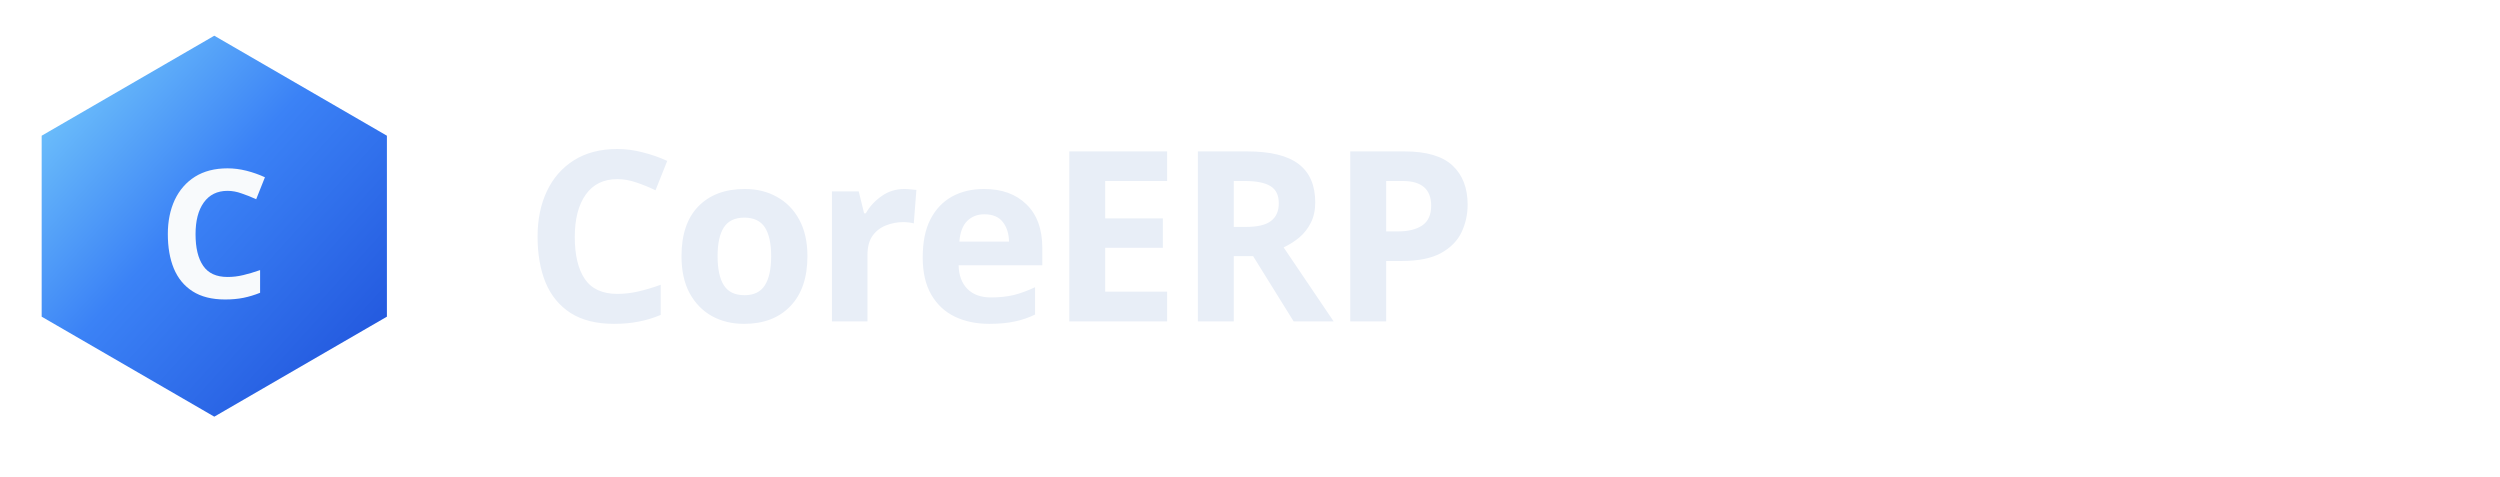
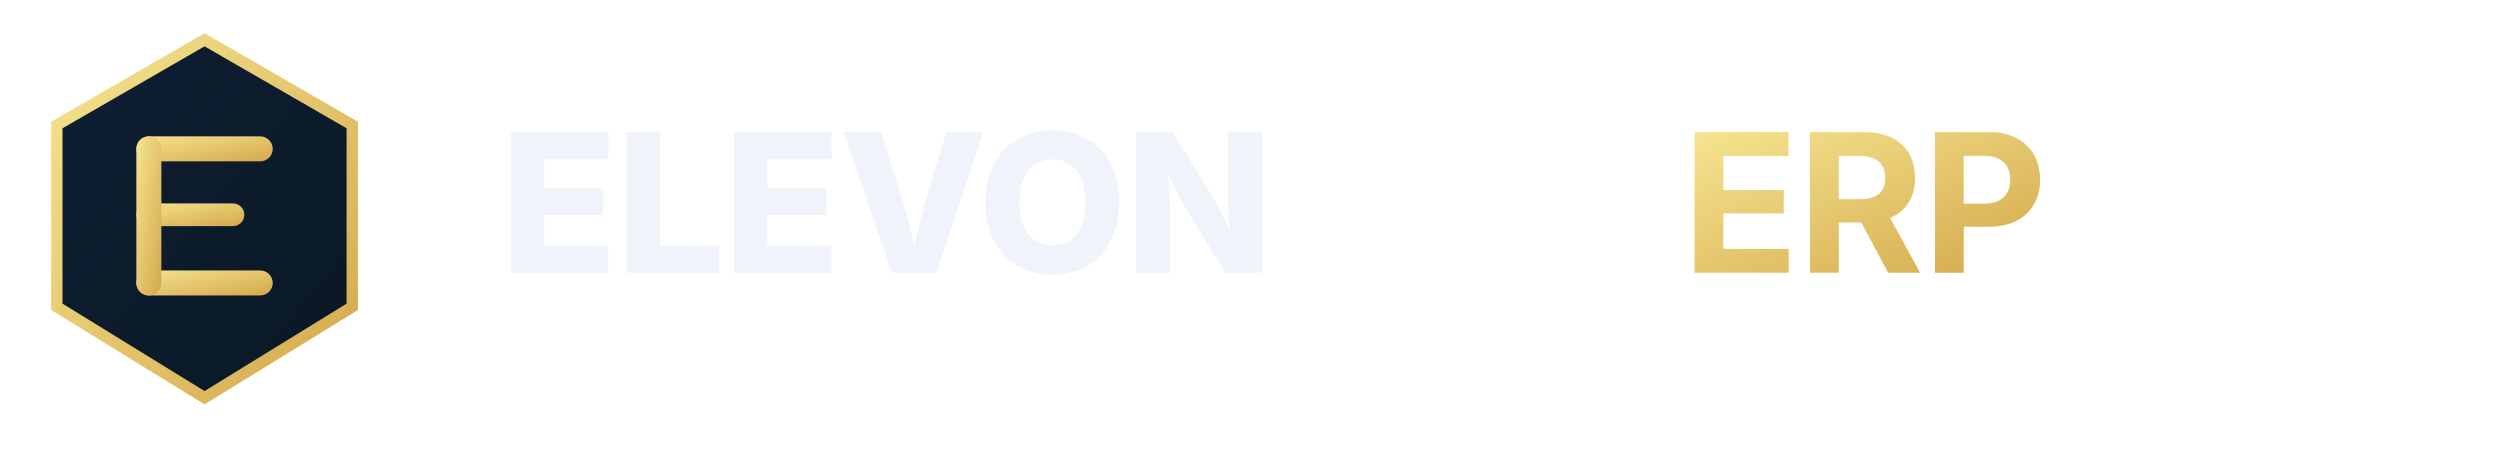
- <svg xmlns="http://www.w3.org/2000/svg" viewBox="0 0 210 40" fill="none" role="img" aria-label="CoreERP">
+ <svg xmlns="http://www.w3.org/2000/svg" viewBox="0 0 220 40" fill="none" role="img" aria-label="ELEVON ERP">
  <defs>
-     <linearGradient id="cedg" x1="0%" y1="0%" x2="100%" y2="100%">
-       <stop offset="0%" stop-color="#7dd3fc" />
-       <stop offset="45%" stop-color="#3b82f6" />
-       <stop offset="100%" stop-color="#1d4ed8" />
+     <linearGradient id="elevLogoDHex" x1="0%" y1="0%" x2="100%" y2="100%">
+       <stop offset="0%" stop-color="#0e1f33" />
+       <stop offset="100%" stop-color="#0a1824" />
    </linearGradient>
+     <linearGradient id="elevLogoDGold" x1="0%" y1="0%" x2="100%" y2="100%">
+       <stop offset="0%" stop-color="#f5e490" />
+       <stop offset="100%" stop-color="#d4a84b" />
+     </linearGradient>
+     <filter id="elevWordGlow" x="-5%" y="-30%" width="110%" height="160%">
+       <feGaussianBlur stdDeviation="0.8" result="g" />
+       <feMerge>
+         <feMergeNode in="g" />
+         <feMergeNode in="SourceGraphic" />
+       </feMerge>
+     </filter>
  </defs>
-   <path fill="url(#cedg)" d="M18 3 32.5 11.4v15.2L18 35 3.5 26.6V11.4L18 3z" />
-   <text x="18" y="25" text-anchor="middle" font-family="Segoe UI, system-ui, sans-serif" font-weight="800" font-size="15" fill="#f8fafc">C</text>
-   <text x="44" y="27" font-family="Segoe UI, system-ui, sans-serif" font-weight="700" font-size="20" fill="#e8eef7" letter-spacing="-0.02em">CoreERP</text>
+   <path fill="url(#elevLogoDHex)" d="M18 3.5 31 11v16L18 35 5 27V11L18 3.5z" />
+   <path fill="none" stroke="url(#elevLogoDGold)" stroke-width="1" d="M18 3.5 31 11v16L18 35 5 27V11L18 3.5z" />
+   <g fill="url(#elevLogoDGold)">
+     <rect x="12" y="12" width="12" height="2.2" rx="1.1" />
+     <rect x="12" y="17.9" width="9.5" height="2" rx="1" />
+     <rect x="12" y="23.8" width="12" height="2.2" rx="1.1" />
+     <rect x="12" y="12" width="2.2" height="14" rx="1.1" />
+   </g>
+   <text x="44" y="24" font-family="'Segoe UI', Inter, system-ui, sans-serif" font-weight="800" font-size="17" fill="#f0f4fa" letter-spacing="-0.01em">ELEVON</text>
+   <text x="148" y="24" font-family="'Segoe UI', Inter, system-ui, sans-serif" font-weight="700" font-size="17" fill="url(#elevLogoDGold)" letter-spacing="-0.01em"> ERP</text>
</svg>
